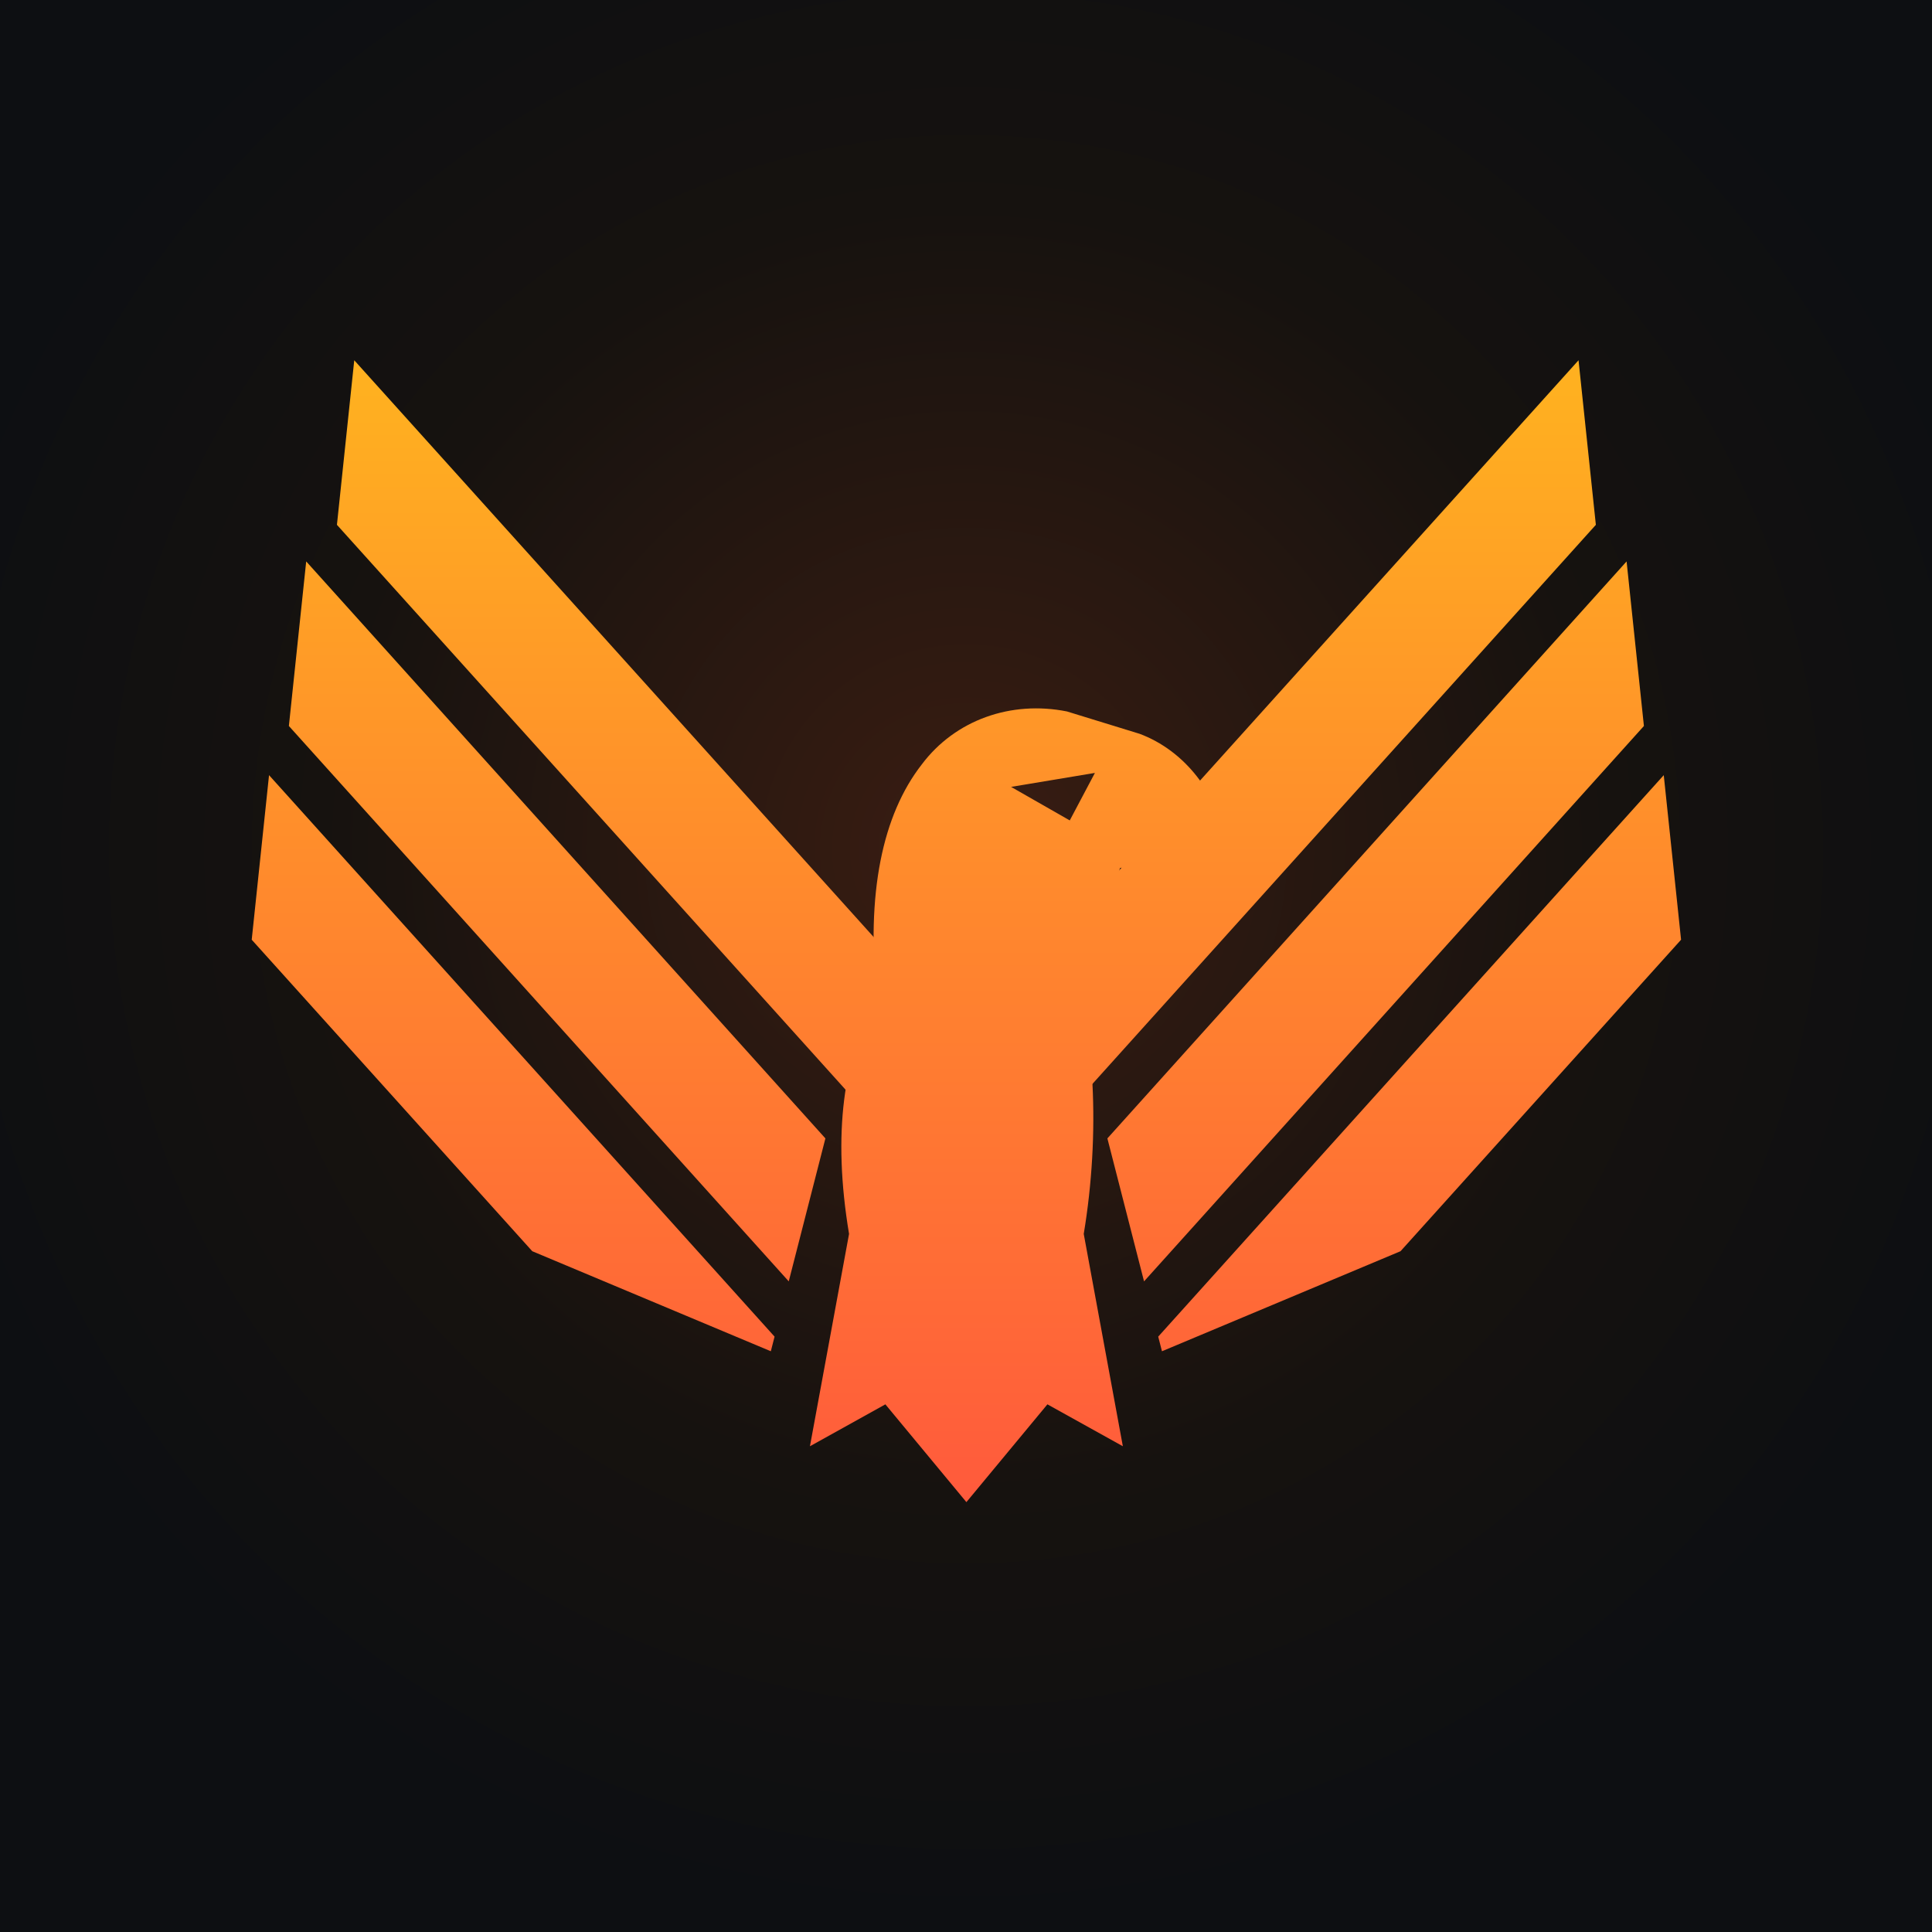
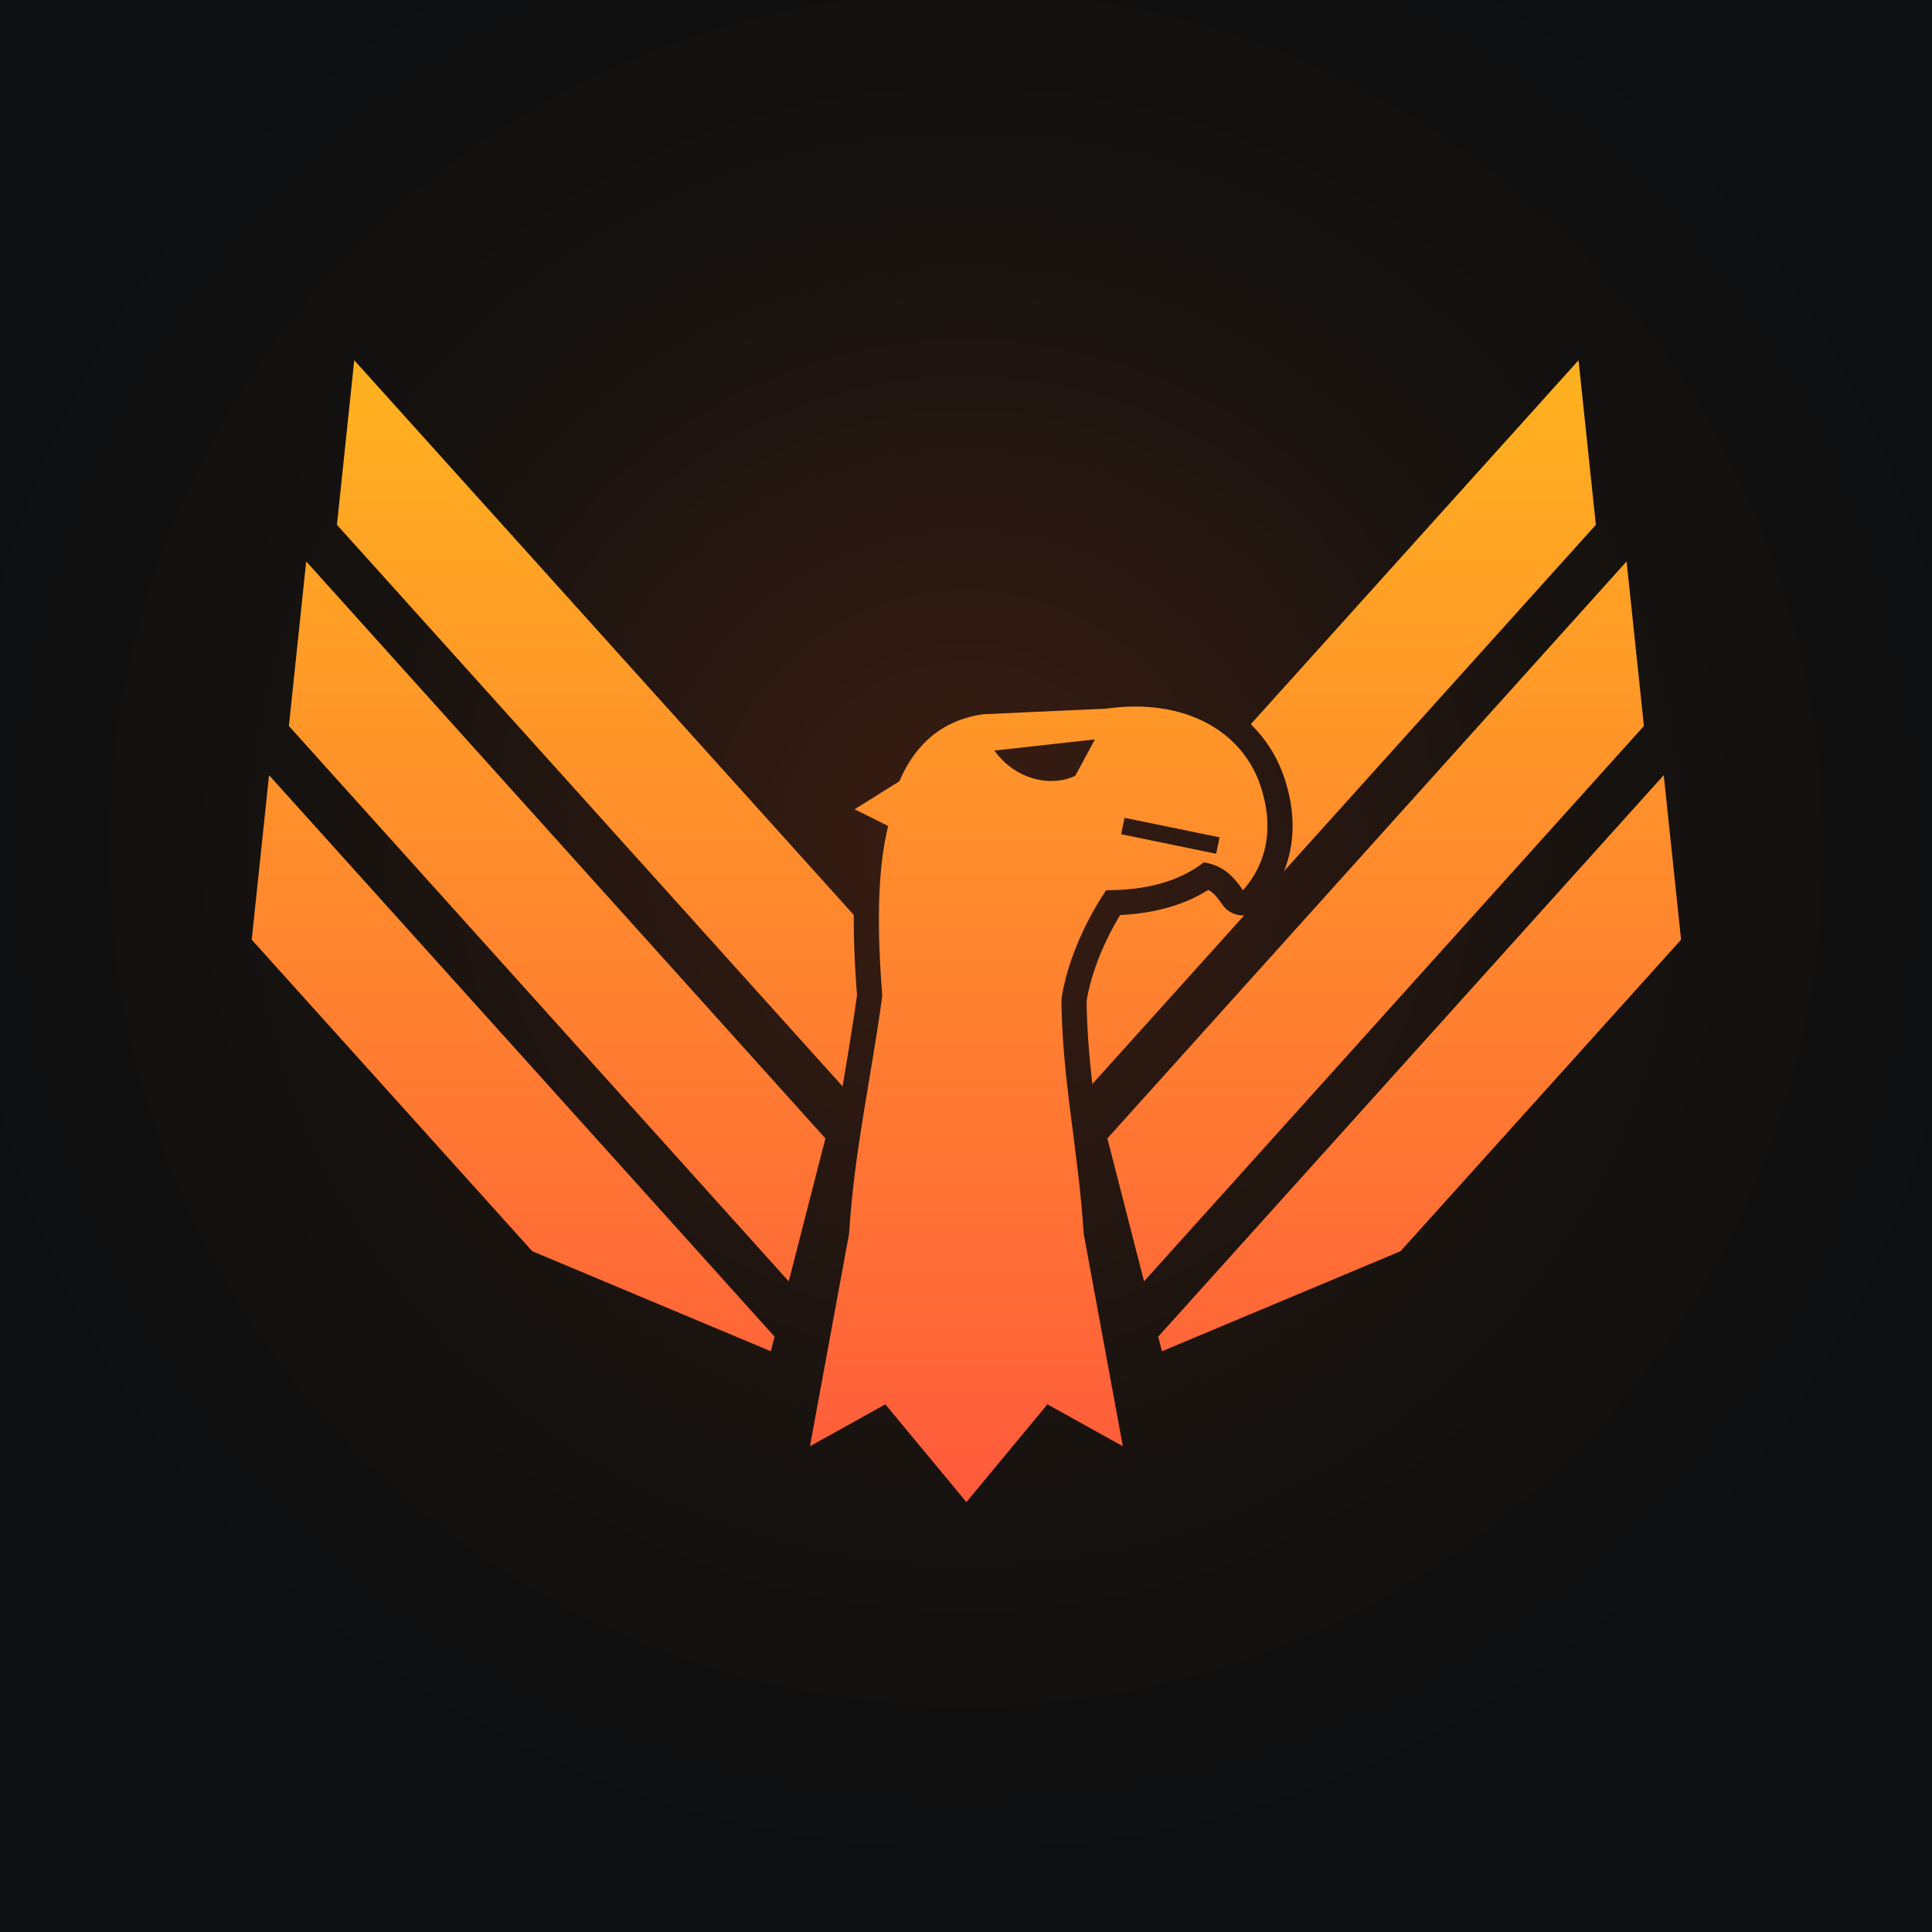
<svg xmlns="http://www.w3.org/2000/svg" viewBox="0 0 180 180" width="180" height="180">
  <defs>
    <radialGradient id="glowiconapple" cx="50%" cy="44%" r="55%">
      <stop offset="0" stop-color="#3a1d12" />
      <stop offset="0.6" stop-color="#16120f" />
      <stop offset="1" stop-color="#0d0f12" />
    </radialGradient>
  </defs>
  <rect width="180" height="180" rx="0" fill="#0d0f12" />
  <rect width="180" height="180" rx="0" fill="url(#glowiconapple)" />
  <g transform="translate(23.4 27.5) scale(0.2603)">
    <defs>
      <linearGradient id="giconapple" x1="0" y1="432" x2="0" y2="34" gradientUnits="userSpaceOnUse">
        <stop offset="0" stop-color="#ff5a3c" />
        <stop offset="1" stop-color="#ffb020" />
      </linearGradient>
      <clipPath id="ciconapple">
        <path d="M0 0 L240 0 L240 236 L206 300 L186 378 L0 300Z" />
      </clipPath>
+       <mask id="wiconapple" maskUnits="userSpaceOnUse" x="-50" y="-50" width="612" height="612">
+         <rect x="-50" y="-50" width="612" height="612" fill="#fff" />
+         <path d="M234 272 L226 252 C224 228 224 206 228 190 L216 184 L232 174 C238 160 248 152 262 150 L306 148 C334 144 356 156 362 178 C366 192 363 204 355 213 C351 207 347 204 341 203 C332 210 320 213 306 213 C298 225 292 239 290 252 L282 272 Z" fill="#000" stroke="#000" stroke-width="18" stroke-linejoin="round" />
+         <path d="M226 250 C222 280 216 305 214 336 L200 412 L227 397 L256 432 L285 397 L312 412 L298 336 C296 305 290 280 290 250 Z" fill="#000" stroke="#000" stroke-width="18" stroke-linejoin="round" />
+       </mask>
+       <mask id="hiconapple" maskUnits="userSpaceOnUse" x="-50" y="-50" width="612" height="612">
+         <rect x="-50" y="-50" width="612" height="612" fill="#fff" />
+         <path d="M266 163 L302 159 L295 172 C287 176 274 174 266 163 Z" fill="#000" stroke="#000" stroke-width="0" />
+         <path d="M346 197 L312 190" fill="none" stroke="#000" stroke-width="6" />
+       </mask>
    </defs>
    <g fill="url(#giconapple)">
-       <g clip-path="url(#ciconapple)">
-         <path d="M325.7 344 L36.9 23.3 L30.7 82.2 L293 373.5Z" />
-         <path d="M280.3 384.9 L19.7 95.3 L13.5 154.2 L247.6 414.3Z" />
-         <path d="M235 425.7 L6.4 171.8 L0.2 230.7 L202.3 455.1Z" />
-       </g>
-       <g transform="translate(512 0) scale(-1 1)">
+       <g mask="url(#wiconapple)">
        <g clip-path="url(#ciconapple)">
          <path d="M325.7 344 L36.9 23.3 L30.7 82.2 L293 373.5Z" />
          <path d="M280.3 384.9 L19.7 95.3 L13.5 154.2 L247.6 414.3Z" />
          <path d="M235 425.7 L6.4 171.8 L0.2 230.7 L202.3 455.1Z" />
        </g>
+         <g transform="translate(512 0) scale(-1 1)">
+           <g clip-path="url(#ciconapple)">
+             <path d="M325.7 344 L36.9 23.3 L30.7 82.2 L293 373.5Z" />
+             <path d="M280.3 384.9 L19.7 95.3 L13.5 154.2 L247.6 414.3Z" />
+             <path d="M235 425.7 L6.4 171.8 L0.2 230.7 L202.3 455.1Z" />
+           </g>
+         </g>
      </g>
-       <path fill-rule="evenodd" d="M224 252 C220 214 226 186 240 168 C252 152 272 145 292 149 L318 157 C334 163 346 178 350 198 L346 220 L330 203 L311 205 C307 219 301 229 293 237 C302 262 304 300 298 336 L312 412 L285 397 L256 432 L227 397 L200 412 L214 336 C208 300 212 272 224 252 Z M272 176 L302 171 L293 188 Z" />
+       <g mask="url(#hiconapple)">
+         <path d="M226 250 C222 280 216 305 214 336 L200 412 L227 397 L256 432 L285 397 L312 412 L298 336 C296 305 290 280 290 250 Z" />
+         <path d="M234 272 L226 252 C224 228 224 206 228 190 L216 184 L232 174 C238 160 248 152 262 150 L306 148 C334 144 356 156 362 178 C366 192 363 204 355 213 C351 207 347 204 341 203 C332 210 320 213 306 213 C298 225 292 239 290 252 L282 272 Z" />
+       </g>
    </g>
  </g>
</svg>
